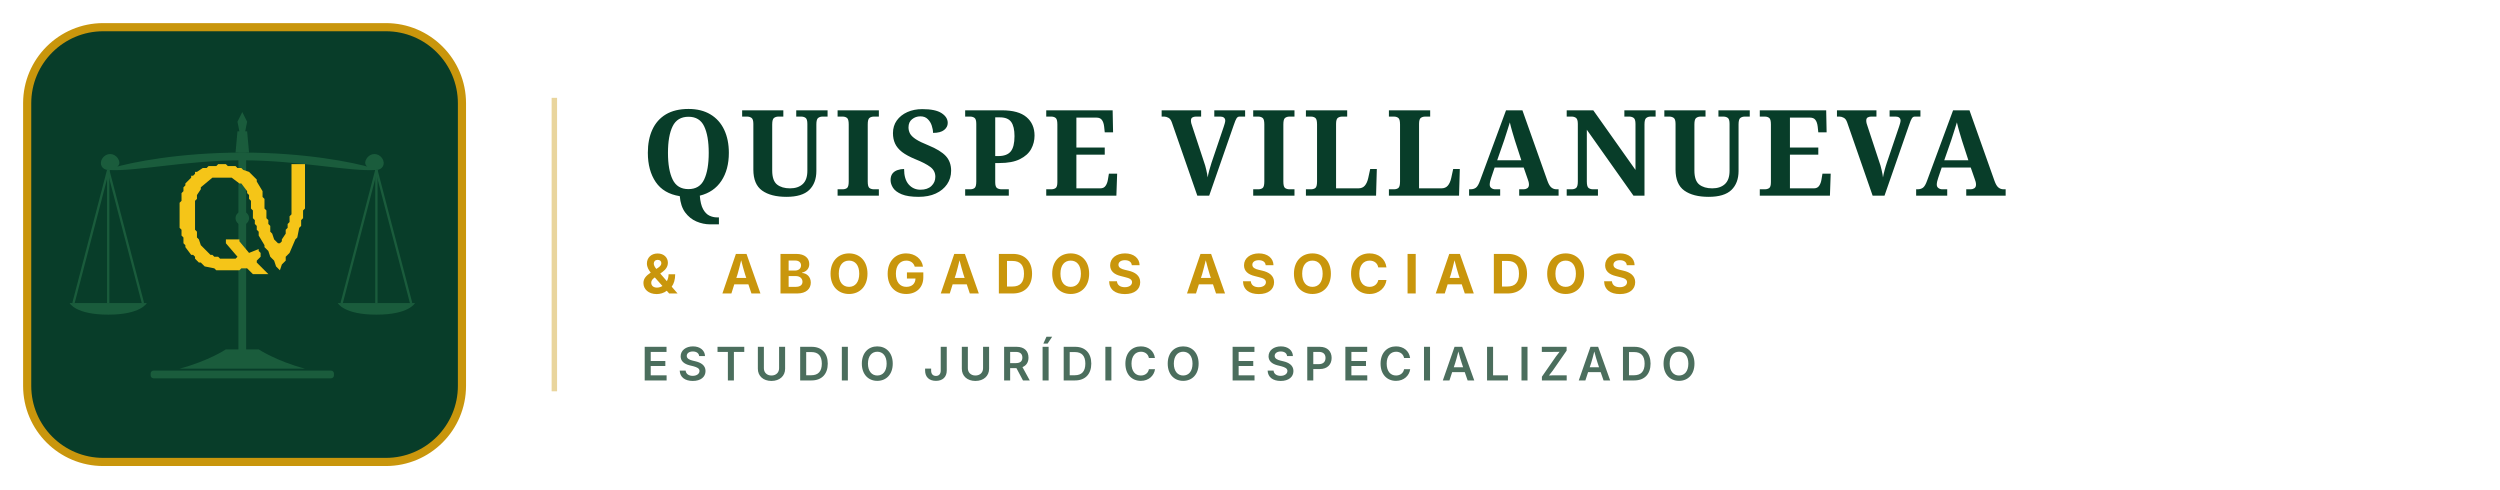
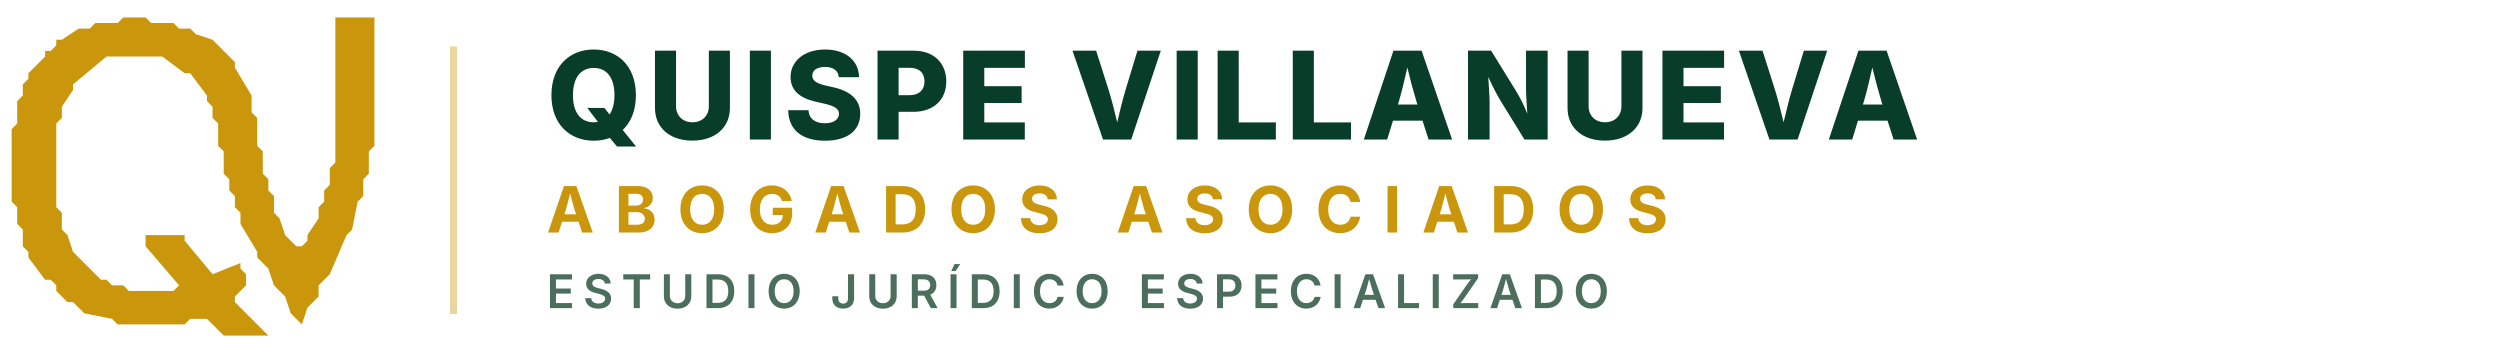
- <svg xmlns="http://www.w3.org/2000/svg" viewBox="0 0 460 90" width="460" height="90">
+ <svg xmlns="http://www.w3.org/2000/svg" viewBox="0 0 430 62" width="430" height="62">
  <defs>
    <style>
-       .hd-brand {
-         font-family: 'Playfair Display', Georgia, serif;
-         font-size: 22px;
-         font-weight: 700;
-         letter-spacing: 0.04em;
+       .qv-wmd-title {
+         font-family: 'Montserrat', 'Inter', sans-serif;
+         font-size: 21px;
+         font-weight: 800;
+         letter-spacing: 0.05em;
        fill: #083D29;
      }
-       .hd-gold {
+       .qv-wmd-sub {
+         font-family: 'Montserrat', 'Inter', sans-serif;
+         font-size: 11px;
+         font-weight: 700;
+         letter-spacing: 0.32em;
        fill: #C9960C;
      }
-       .hd-sub {
+       .qv-wmd-badge {
        font-family: 'Montserrat', 'Inter', sans-serif;
-         font-size: 10px;
-         font-weight: 700;
-         letter-spacing: 0.28em;
-         fill: #C9960C;
-       }
-       .hd-badge {
-         font-family: 'Montserrat', 'Inter', sans-serif;
-         font-size: 8.5px;
+         font-size: 8px;
        font-weight: 600;
        letter-spacing: 0.18em;
        fill: #4B6E5D;
      }
    </style>
  </defs>
-   <g transform="translate(5, 5)">
-     <rect x="0" y="0" width="80" height="80" rx="14" fill="#083D29" stroke="#C9960C" stroke-width="1.5" />
-     <g transform="scale(0.355) translate(-1, -1)">
-       <path d="M 112.5 45 L 115 50 L 114 55 L 111 55 L 110 50 Z M 110 55 L 115 55 L 116 66 L 109 66 Z" fill="#1A5C3C" />
-       <rect x="110.5" y="66" width="4" height="106" fill="#1A5C3C" />
-       <circle cx="112.5" cy="100" r="3.5" fill="#1A5C3C" />
-       <path d="M 43 75 C 40 75 38 72 40 69 C 42 66 46 66 48 69 C 50 72 48 74 45 74 C 55 71 80 66 112.5 66 C 145 66 170 71 180 74 C 177 74 175 72 177 69 C 179 66 183 66 185 69 C 187 72 185 75 182 75 C 168 76 142 70 112.5 70 C 83 70 57 76 43 75 Z" fill="#1A5C3C" />
-       <line x1="43" y1="75" x2="25" y2="144" stroke="#1A5C3C" stroke-width="1.2" />
-       <line x1="43" y1="75" x2="43" y2="144" stroke="#1A5C3C" stroke-width="1.2" />
-       <line x1="43" y1="75" x2="61" y2="144" stroke="#1A5C3C" stroke-width="1.2" />
-       <path d="M 23 144 C 23 144 26 150 43 150 C 60 150 63 144 63 144 Z" fill="#1A5C3C" />
-       <line x1="182" y1="75" x2="164" y2="144" stroke="#1A5C3C" stroke-width="1.2" />
-       <line x1="182" y1="75" x2="182" y2="144" stroke="#1A5C3C" stroke-width="1.2" />
-       <line x1="182" y1="75" x2="200" y2="144" stroke="#1A5C3C" stroke-width="1.2" />
-       <path d="M 162 144 C 162 144 165 150 182 150 C 199 150 202 144 202 144 Z" fill="#1A5C3C" />
-       <path d="M 104 168 C 104 168 95 174 80 178 L 145 178 C 130 174 121 168 121 168 Z" fill="#1A5C3C" />
-       <rect x="65" y="179" width="95" height="4" rx="1.5" fill="#1A5C3C" />
-       <path d="M 100 72 L 104 72 L 105 73 L 109 73 L 110 74 L 112 74 L 113 75 L 116 76 L 120 80 L 120 81 L 123 86 L 123 89 L 124 90 L 124 95 L 125 96 L 125 100 L 126 101 L 126 103 L 127 104 L 127 107 L 128 108 L 129 111 L 131 113 L 132 113 L 133 112 L 133 111 L 135 108 L 135 106 L 136 105 L 136 103 L 137 102 L 137 99 L 138 98 L 138 72 L 145 72 L 145 95 L 144 96 L 144 100 L 143 101 L 143 104 L 142 105 L 141 110 L 140 111 L 137 118 L 135 120 L 135 122 L 133 124 L 132 127 L 130 125 L 129 122 L 127 120 L 126 117 L 124 115 L 124 114 L 121 109 L 121 107 L 120 106 L 120 104 L 119 103 L 119 101 L 118 100 L 118 96 L 117 95 L 117 91 L 116 90 L 116 88 L 115 87 L 115 86 L 112 82 L 111 82 L 107 79 L 97 79 L 91 84 L 91 85 L 89 88 L 89 90 L 88 91 L 88 106 L 89 107 L 89 110 L 90 111 L 91 114 L 96 119 L 97 119 L 98 120 L 100 120 L 101 121 L 109 121 L 110 120 L 104 113 L 104 111 L 111 111 L 111 112 L 116 118 L 121 116 L 121 117 L 122 118 L 122 120 L 120 122 L 120 123 L 126 129 L 118 129 L 115 126 L 112 126 L 111 127 L 99 127 L 98 126 L 93 125 L 91 123 L 90 123 L 88 121 L 88 120 L 87 119 L 86 119 L 83 115 L 83 114 L 82 113 L 82 110 L 81 109 L 81 106 L 80 105 L 80 92 L 81 91 L 81 87 L 82 86 L 82 84 L 83 83 L 83 82 L 86 79 L 86 78 L 87 78 L 88 77 L 88 76 L 89 76 L 92 74 L 94 74 L 95 73 L 99 73 Z" fill="#F5C518" fill-rule="evenodd" />
-     </g>
+   <g transform="translate(2, 3) scale(0.96)">
+     <path d="M 20.00 0.00 L 24.00 0.00 L 25.00 1.00 L 29.00 1.00 L 30.00 2.00 L 32.00 2.00 L 33.00 3.00 L 36.00 4.00 L 40.00 8.00 L 40.00 9.00 L 43.00 14.00 L 43.00 17.00 L 44.00 18.00 L 44.00 23.00 L 45.00 24.00 L 45.00 28.00 L 46.00 29.00 L 46.00 31.00 L 47.00 32.00 L 47.00 35.00 L 48.00 36.00 L 49.00 39.00 L 51.00 41.00 L 52.00 41.00 L 53.00 40.00 L 53.00 39.00 L 55.00 36.00 L 55.00 34.00 L 56.00 33.00 L 56.00 31.00 L 57.00 30.00 L 57.00 27.00 L 58.00 26.00 L 58.00 0.00 L 65.00 0.00 L 65.00 23.00 L 64.00 24.00 L 64.00 28.00 L 63.00 29.00 L 63.00 32.00 L 62.00 33.00 L 61.00 38.00 L 60.00 39.00 L 57.00 46.00 L 55.00 48.00 L 55.00 50.00 L 53.00 52.00 L 52.00 55.00 L 50.00 53.00 L 49.00 50.00 L 47.00 48.00 L 46.00 45.00 L 44.00 43.00 L 44.00 42.00 L 41.00 37.00 L 41.00 35.00 L 40.00 34.00 L 40.00 32.00 L 39.00 31.00 L 39.00 29.00 L 38.00 28.00 L 38.00 24.00 L 37.00 23.00 L 37.00 19.00 L 36.00 18.00 L 36.00 16.00 L 35.00 15.00 L 35.00 14.00 L 32.00 10.00 L 31.00 10.00 L 27.00 7.00 L 17.00 7.00 L 11.00 12.00 L 11.00 13.00 L 9.00 16.00 L 9.00 18.00 L 8.00 19.00 L 8.00 34.00 L 9.00 35.00 L 9.00 38.00 L 10.00 39.00 L 11.00 42.00 L 16.00 47.00 L 17.00 47.00 L 18.00 48.00 L 20.00 48.00 L 21.00 49.00 L 29.00 49.00 L 30.00 48.00 L 24.00 41.00 L 24.00 39.00 L 31.00 39.00 L 31.00 40.00 L 36.00 46.00 L 41.00 44.00 L 41.00 45.00 L 42.00 46.00 L 42.00 48.00 L 40.00 50.00 L 40.00 51.00 L 46.00 57.00 L 38.00 57.00 L 35.00 54.00 L 32.00 54.00 L 31.00 55.00 L 19.00 55.00 L 18.00 54.00 L 13.00 53.00 L 11.00 51.00 L 10.00 51.00 L 8.00 49.00 L 8.00 48.00 L 7.00 47.00 L 6.00 47.00 L 3.00 43.00 L 3.00 42.00 L 2.00 41.00 L 2.00 38.00 L 1.00 37.00 L 1.00 34.00 L 0.00 33.00 L 0.00 20.00 L 1.00 19.00 L 1.00 15.00 L 2.00 14.00 L 2.00 12.00 L 3.00 11.00 L 3.00 10.00 L 6.00 7.00 L 6.00 6.00 L 7.00 6.00 L 8.00 5.00 L 8.00 4.00 L 9.00 4.00 L 12.00 2.00 L 14.00 2.00 L 15.00 1.00 L 19.00 1.00 Z" fill="#C9960C" fill-rule="evenodd" />
  </g>
-   <line x1="102" y1="18" x2="102" y2="72" stroke="rgba(201, 150, 12, 0.4)" stroke-width="1" />
-   <text x="118" y="36" class="hd-brand">QUISPE VILLANUEVA</text>
-   <text x="118" y="54" class="hd-sub">&amp; ABOGADOS ASOCIADOS</text>
-   <text x="118" y="70" class="hd-badge">ESTUDIO JURÍDICO ESPECIALIZADO</text>
+   <line x1="78" y1="8" x2="78" y2="54" stroke="rgba(201, 150, 12, 0.4)" stroke-width="1.2" />
+   <text x="94" y="24" class="qv-wmd-title">QUISPE VILLANUEVA</text>
+   <text x="94" y="40" class="qv-wmd-sub">ABOGADOS ASOCIADOS</text>
+   <text x="94" y="53" class="qv-wmd-badge">ESTUDIO JURÍDICO ESPECIALIZADO</text>
</svg>
